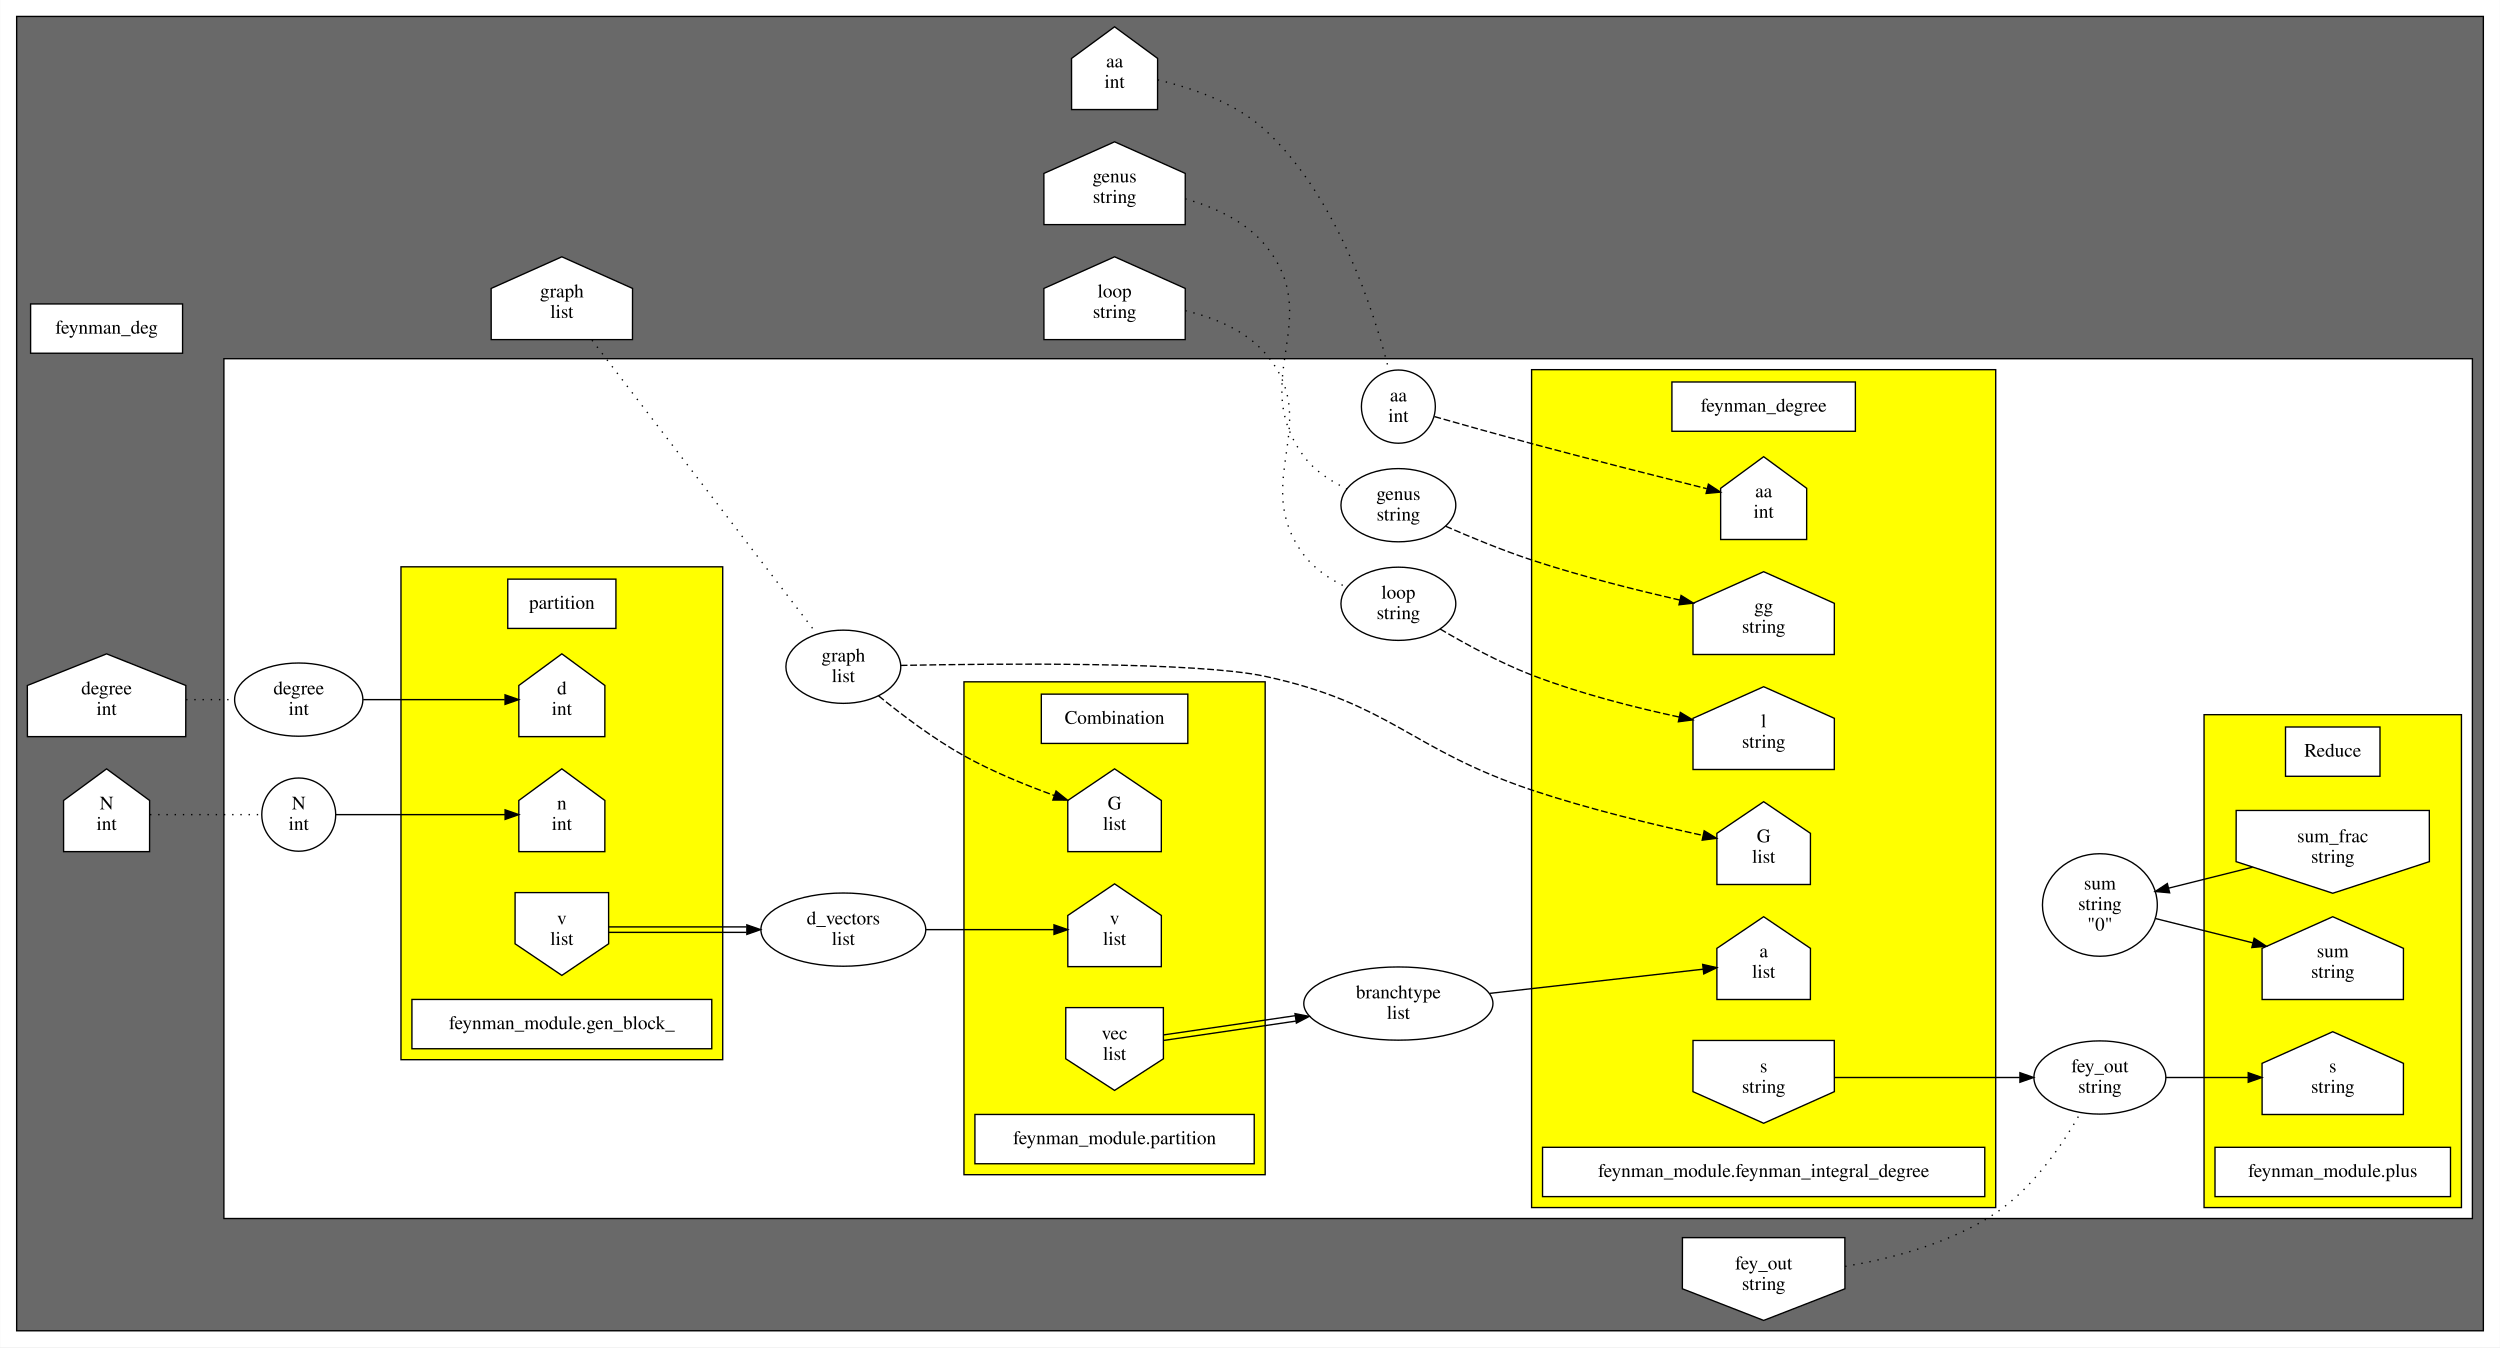
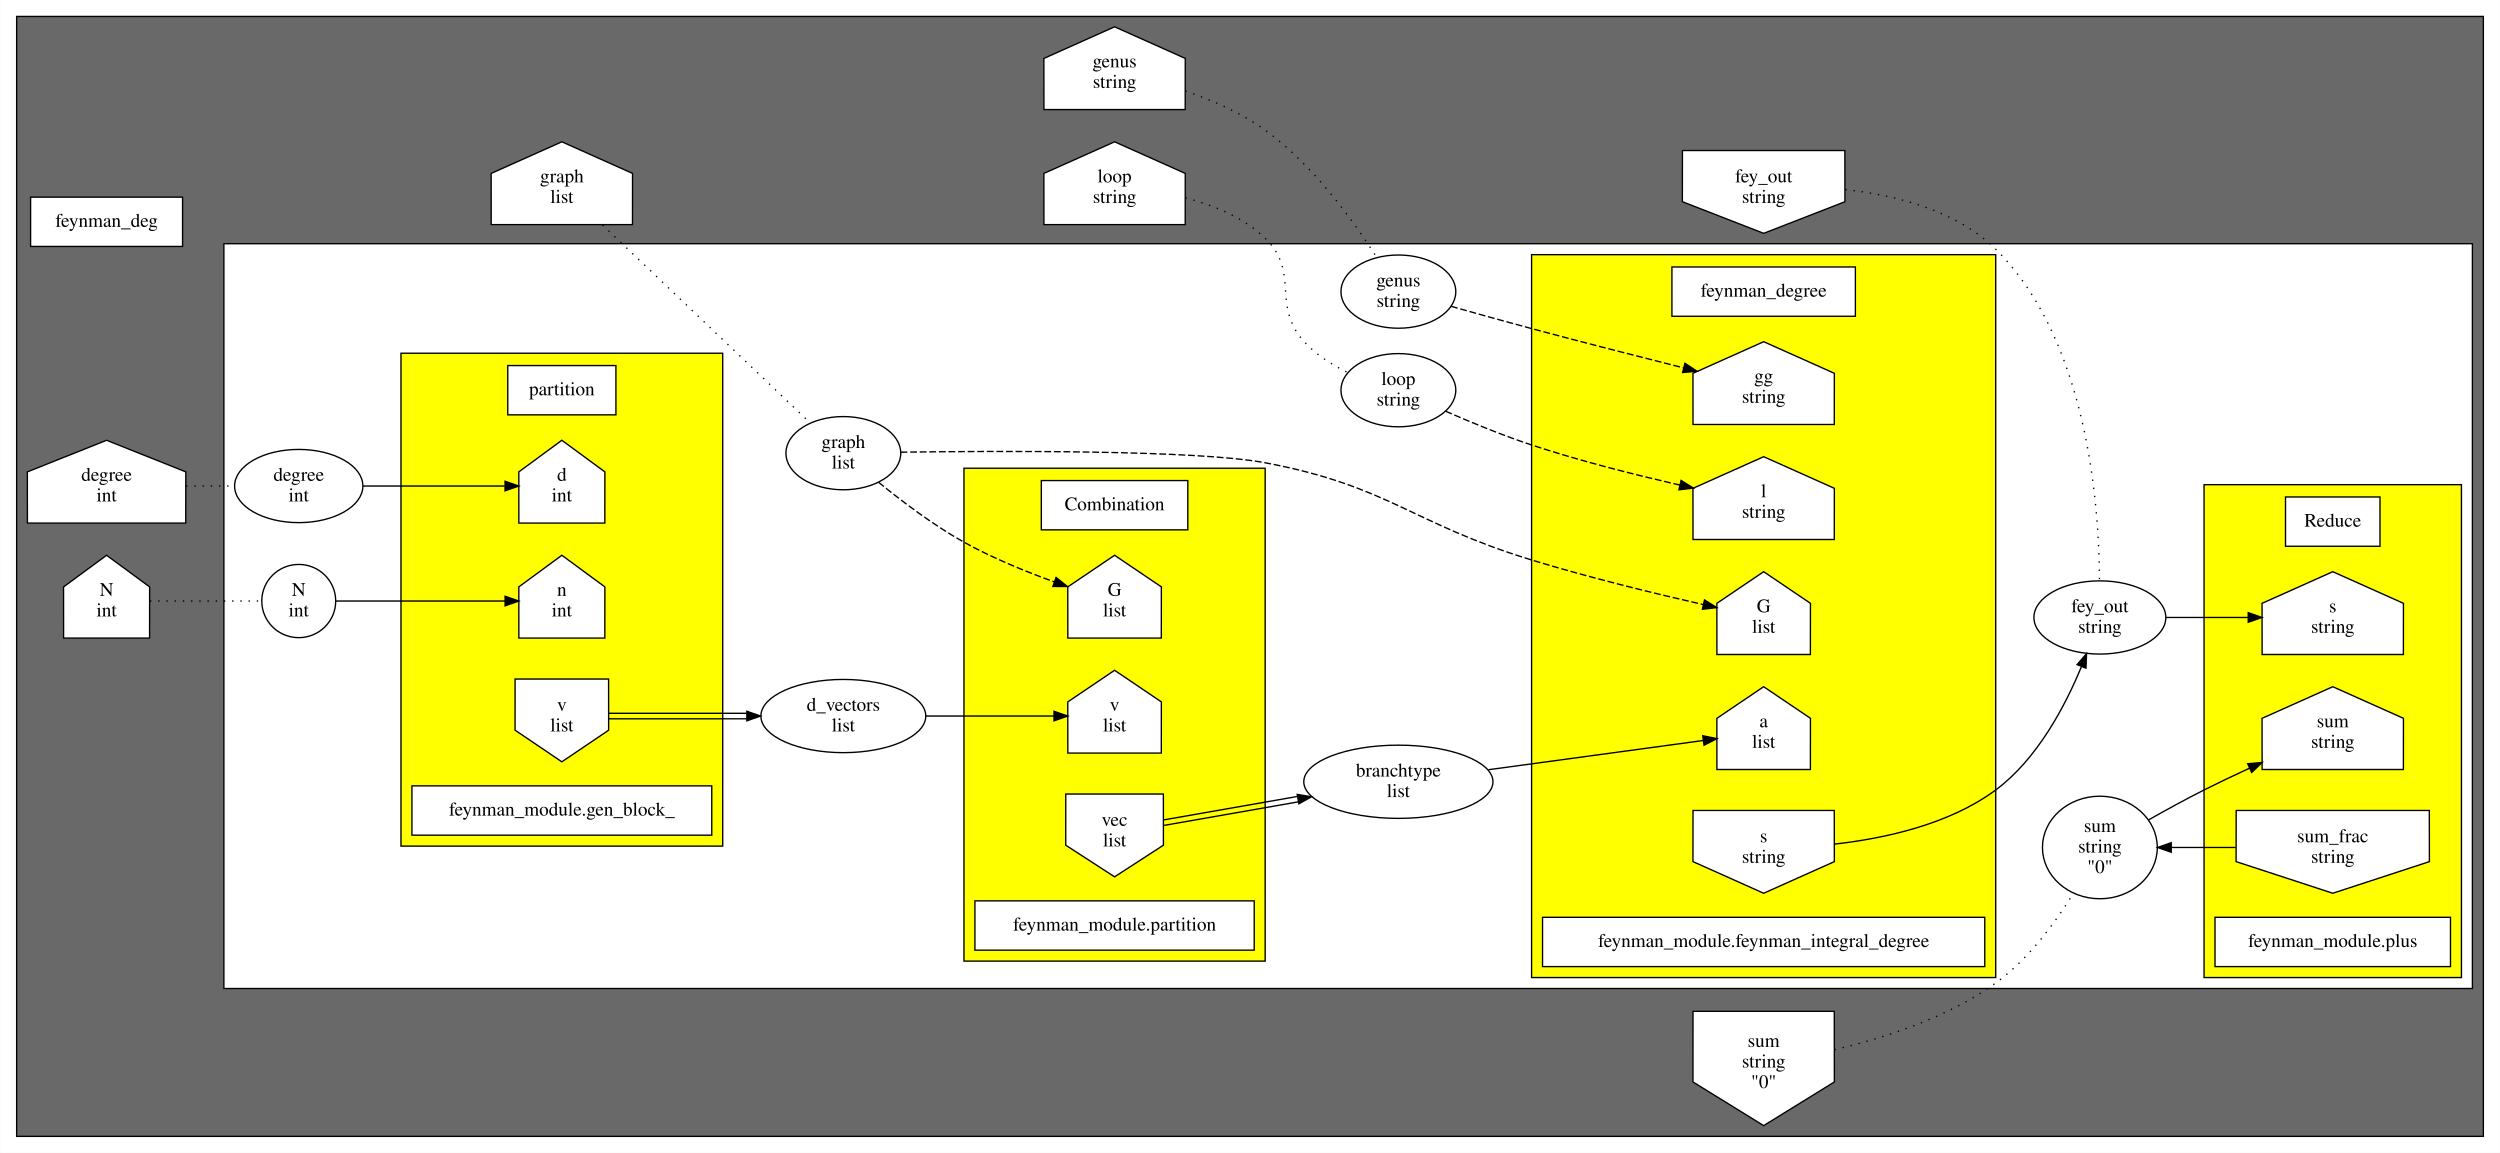
- <svg xmlns="http://www.w3.org/2000/svg" width="1826pt" height="984pt" viewBox="0.00 0.00 1825.68 984.00">
-   <g id="graph0" class="graph" transform="scale(1 1) rotate(0) translate(4 980)">
-     <polygon fill="white" stroke="transparent" points="-4,4 -4,-980 1821.68,-980 1821.68,4 -4,4" />
+ <svg xmlns="http://www.w3.org/2000/svg" width="1826pt" height="842pt" viewBox="0.00 0.00 1825.68 842.00">
+   <g id="graph0" class="graph" transform="scale(1 1) rotate(0) translate(4 838)">
+     <polygon fill="white" stroke="transparent" points="-4,4 -4,-838 1821.68,-838 1821.68,4 -4,4" />
    <g id="clust1" class="cluster">
-       <polygon fill="dimgray" stroke="black" points="8,-8 8,-968 1809.68,-968 1809.68,-8 8,-8" />
+       <polygon fill="dimgray" stroke="black" points="8,-8 8,-826 1809.68,-826 1809.68,-8 8,-8" />
    </g>
    <g id="clust2" class="cluster">
-       <polygon fill="white" stroke="black" points="159.37,-90 159.37,-718 1801.68,-718 1801.68,-90 159.37,-90" />
+       <polygon fill="white" stroke="black" points="159.37,-116 159.37,-660 1801.68,-660 1801.68,-116 159.37,-116" />
    </g>
    <g id="clust3" class="cluster">
-       <polygon fill="yellow" stroke="black" points="1605.68,-98 1605.68,-458 1793.68,-458 1793.68,-98 1605.68,-98" />
+       <polygon fill="yellow" stroke="black" points="1605.68,-124 1605.68,-484 1793.68,-484 1793.68,-124 1605.68,-124" />
    </g>
    <g id="clust4" class="cluster">
-       <polygon fill="yellow" stroke="black" points="1114.51,-98 1114.51,-710 1453.51,-710 1453.51,-98 1114.51,-98" />
+       <polygon fill="yellow" stroke="black" points="1114.51,-124 1114.51,-652 1453.51,-652 1453.51,-124 1114.51,-124" />
    </g>
    <g id="clust5" class="cluster">
-       <polygon fill="yellow" stroke="black" points="699.92,-122 699.92,-482 919.92,-482 919.92,-122 699.92,-122" />
+       <polygon fill="yellow" stroke="black" points="699.92,-136 699.92,-496 919.92,-496 919.92,-136 699.92,-136" />
    </g>
    <g id="clust6" class="cluster">
-       <polygon fill="yellow" stroke="black" points="288.71,-206 288.71,-566 523.71,-566 523.71,-206 288.71,-206" />
+       <polygon fill="yellow" stroke="black" points="288.71,-220 288.71,-580 523.71,-580 523.71,-220 288.71,-220" />
    </g>
    <g id="node1" class="node">
-       <polygon fill="white" stroke="black" points="18.19,-722 18.19,-758 129.19,-758 129.19,-722 18.19,-722" />
-       <text text-anchor="middle" x="73.69" y="-736.3" font-family="Times,serif" font-size="14.00">feynman_deg</text>
+       <polygon fill="white" stroke="black" points="18.19,-658 18.19,-694 129.19,-694 129.19,-658 18.19,-658" />
+       <text text-anchor="middle" x="73.69" y="-672.3" font-family="Times,serif" font-size="14.00">feynman_deg</text>
    </g>
    <g id="node2" class="node">
-       <polygon fill="white" stroke="black" points="131.56,-479.33 73.69,-502.43 15.81,-479.33 15.87,-441.96 131.5,-441.96 131.56,-479.33" />
-       <text text-anchor="middle" x="73.69" y="-472.8" font-family="Times,serif" font-size="14.00">degree</text>
-       <text text-anchor="middle" x="73.69" y="-457.8" font-family="Times,serif" font-size="14.00">int</text>
+       <polygon fill="white" stroke="black" points="131.56,-493.33 73.69,-516.43 15.81,-493.33 15.87,-455.96 131.5,-455.96 131.56,-493.33" />
+       <text text-anchor="middle" x="73.69" y="-486.8" font-family="Times,serif" font-size="14.00">degree</text>
+       <text text-anchor="middle" x="73.69" y="-471.8" font-family="Times,serif" font-size="14.00">int</text>
    </g>
    <g id="node9" class="node">
-       <ellipse fill="white" stroke="black" cx="214.04" cy="-469" rx="46.84" ry="26.74" />
-       <text text-anchor="middle" x="214.04" y="-472.8" font-family="Times,serif" font-size="14.00">degree</text>
-       <text text-anchor="middle" x="214.04" y="-457.8" font-family="Times,serif" font-size="14.00">int</text>
+       <ellipse fill="white" stroke="black" cx="214.04" cy="-483" rx="46.84" ry="26.74" />
+       <text text-anchor="middle" x="214.04" y="-486.8" font-family="Times,serif" font-size="14.00">degree</text>
+       <text text-anchor="middle" x="214.04" y="-471.8" font-family="Times,serif" font-size="14.00">int</text>
+     </g>
+     <g id="edge15" class="edge">
+       <path fill="none" stroke="black" stroke-dasharray="1,5" d="M131.76,-483C143.52,-483 155.76,-483 167.07,-483" />
+     </g>
+     <g id="node3" class="node">
+       <polygon fill="white" stroke="black" points="105.12,-409.33 73.69,-432.43 42.26,-409.33 42.29,-371.96 105.09,-371.96 105.12,-409.33" />
+       <text text-anchor="middle" x="73.69" y="-402.8" font-family="Times,serif" font-size="14.00">N</text>
+       <text text-anchor="middle" x="73.69" y="-387.8" font-family="Times,serif" font-size="14.00">int</text>
+     </g>
+     <g id="node10" class="node">
+       <ellipse fill="white" stroke="black" cx="214.04" cy="-399" rx="27" ry="26.74" />
+       <text text-anchor="middle" x="214.04" y="-402.8" font-family="Times,serif" font-size="14.00">N</text>
+       <text text-anchor="middle" x="214.04" y="-387.8" font-family="Times,serif" font-size="14.00">int</text>
    </g>
    <g id="edge16" class="edge">
-       <path fill="none" stroke="black" stroke-dasharray="1,5" d="M131.76,-469C143.52,-469 155.76,-469 167.07,-469" />
-     </g>
-     <g id="node3" class="node">
-       <polygon fill="white" stroke="black" points="105.12,-395.33 73.69,-418.43 42.26,-395.33 42.29,-357.96 105.09,-357.96 105.12,-395.33" />
-       <text text-anchor="middle" x="73.69" y="-388.8" font-family="Times,serif" font-size="14.00">N</text>
-       <text text-anchor="middle" x="73.69" y="-373.8" font-family="Times,serif" font-size="14.00">int</text>
-     </g>
-     <g id="node10" class="node">
-       <ellipse fill="white" stroke="black" cx="214.04" cy="-385" rx="27" ry="26.74" />
-       <text text-anchor="middle" x="214.04" y="-388.8" font-family="Times,serif" font-size="14.00">N</text>
-       <text text-anchor="middle" x="214.04" y="-373.8" font-family="Times,serif" font-size="14.00">int</text>
+       <path fill="none" stroke="black" stroke-dasharray="1,5" d="M105.39,-399C129.75,-399 163.45,-399 186.62,-399" />
+     </g>
+     <g id="node4" class="node">
+       <polygon fill="white" stroke="black" points="457.85,-711.33 406.21,-734.43 354.57,-711.33 354.62,-673.96 457.8,-673.96 457.85,-711.33" />
+       <text text-anchor="middle" x="406.21" y="-704.8" font-family="Times,serif" font-size="14.00">graph</text>
+       <text text-anchor="middle" x="406.21" y="-689.8" font-family="Times,serif" font-size="14.00">list</text>
+     </g>
+     <g id="node15" class="node">
+       <ellipse fill="white" stroke="black" cx="611.81" cy="-507" rx="41.94" ry="26.74" />
+       <text text-anchor="middle" x="611.81" y="-510.8" font-family="Times,serif" font-size="14.00">graph</text>
+       <text text-anchor="middle" x="611.81" y="-495.8" font-family="Times,serif" font-size="14.00">list</text>
    </g>
    <g id="edge17" class="edge">
-       <path fill="none" stroke="black" stroke-dasharray="1,5" d="M105.39,-385C129.75,-385 163.45,-385 186.62,-385" />
-     </g>
-     <g id="node4" class="node">
-       <polygon fill="white" stroke="black" points="457.85,-769.33 406.21,-792.43 354.57,-769.33 354.62,-731.96 457.8,-731.96 457.85,-769.33" />
-       <text text-anchor="middle" x="406.21" y="-762.8" font-family="Times,serif" font-size="14.00">graph</text>
-       <text text-anchor="middle" x="406.21" y="-747.8" font-family="Times,serif" font-size="14.00">list</text>
+       <path fill="none" stroke="black" stroke-dasharray="1,5" d="M435.95,-673.62C476.62,-634.87 550.16,-564.79 587.59,-529.13" />
+     </g>
+     <g id="node5" class="node">
+       <polygon fill="white" stroke="black" points="861.55,-795.33 809.92,-818.43 758.28,-795.33 758.33,-757.96 861.51,-757.96 861.55,-795.33" />
+       <text text-anchor="middle" x="809.92" y="-788.8" font-family="Times,serif" font-size="14.00">genus</text>
+       <text text-anchor="middle" x="809.92" y="-773.8" font-family="Times,serif" font-size="14.00">string</text>
    </g>
    <g id="node16" class="node">
-       <ellipse fill="white" stroke="black" cx="611.81" cy="-493" rx="41.94" ry="26.74" />
-       <text text-anchor="middle" x="611.81" y="-496.8" font-family="Times,serif" font-size="14.00">graph</text>
-       <text text-anchor="middle" x="611.81" y="-481.8" font-family="Times,serif" font-size="14.00">list</text>
+       <ellipse fill="white" stroke="black" cx="1017.21" cy="-625" rx="41.94" ry="26.74" />
+       <text text-anchor="middle" x="1017.21" y="-628.8" font-family="Times,serif" font-size="14.00">genus</text>
+       <text text-anchor="middle" x="1017.21" y="-613.8" font-family="Times,serif" font-size="14.00">string</text>
    </g>
    <g id="edge18" class="edge">
-       <path fill="none" stroke="black" stroke-dasharray="1,5" d="M428.23,-731.54C468.16,-679.37 554.37,-566.75 592.28,-517.21" />
-     </g>
-     <g id="node5" class="node">
-       <polygon fill="white" stroke="black" points="841.35,-937.33 809.92,-960.43 778.49,-937.33 778.52,-899.96 841.32,-899.96 841.35,-937.33" />
-       <text text-anchor="middle" x="809.92" y="-930.8" font-family="Times,serif" font-size="14.00">aa</text>
-       <text text-anchor="middle" x="809.92" y="-915.8" font-family="Times,serif" font-size="14.00">int</text>
-     </g>
-     <g id="node15" class="node">
-       <ellipse fill="white" stroke="black" cx="1017.21" cy="-683" rx="27" ry="26.74" />
-       <text text-anchor="middle" x="1017.21" y="-686.8" font-family="Times,serif" font-size="14.00">aa</text>
-       <text text-anchor="middle" x="1017.21" y="-671.8" font-family="Times,serif" font-size="14.00">int</text>
+       <path fill="none" stroke="black" stroke-dasharray="1,5" d="M861.68,-771.54C881.04,-764.89 902.59,-755.55 919.92,-743 955.03,-717.55 984.68,-676.28 1001.45,-649.91" />
+     </g>
+     <g id="node6" class="node">
+       <polygon fill="white" stroke="black" points="861.55,-711.33 809.92,-734.43 758.28,-711.33 758.33,-673.96 861.51,-673.96 861.55,-711.33" />
+       <text text-anchor="middle" x="809.92" y="-704.8" font-family="Times,serif" font-size="14.00">loop</text>
+       <text text-anchor="middle" x="809.92" y="-689.8" font-family="Times,serif" font-size="14.00">string</text>
+     </g>
+     <g id="node17" class="node">
+       <ellipse fill="white" stroke="black" cx="1017.21" cy="-553" rx="41.94" ry="26.74" />
+       <text text-anchor="middle" x="1017.21" y="-556.8" font-family="Times,serif" font-size="14.00">loop</text>
+       <text text-anchor="middle" x="1017.21" y="-541.8" font-family="Times,serif" font-size="14.00">string</text>
    </g>
    <g id="edge19" class="edge">
-       <path fill="none" stroke="black" stroke-dasharray="1,5" d="M841.48,-921.66C865.35,-916.09 898.04,-905.25 919.92,-885 972.95,-835.91 999.75,-751.52 1010.45,-709.04" />
-     </g>
-     <g id="node6" class="node">
-       <polygon fill="white" stroke="black" points="861.55,-853.33 809.92,-876.43 758.28,-853.33 758.33,-815.96 861.51,-815.96 861.55,-853.33" />
-       <text text-anchor="middle" x="809.92" y="-846.8" font-family="Times,serif" font-size="14.00">genus</text>
-       <text text-anchor="middle" x="809.92" y="-831.8" font-family="Times,serif" font-size="14.00">string</text>
-     </g>
-     <g id="node17" class="node">
-       <ellipse fill="white" stroke="black" cx="1017.21" cy="-611" rx="41.94" ry="26.74" />
-       <text text-anchor="middle" x="1017.21" y="-614.8" font-family="Times,serif" font-size="14.00">genus</text>
-       <text text-anchor="middle" x="1017.21" y="-599.8" font-family="Times,serif" font-size="14.00">string</text>
+       <path fill="none" stroke="black" stroke-dasharray="1,5" d="M861.72,-693.49C882,-688.21 904.21,-679.24 919.92,-664 945.45,-639.22 924.42,-615.71 947.92,-589 956.59,-579.14 968.64,-571.55 980.2,-565.94" />
+     </g>
+     <g id="node7" class="node">
+       <polygon fill="white" stroke="black" points="1224.64,-690.67 1284.01,-667.57 1343.38,-690.67 1343.32,-728.04 1224.7,-728.04 1224.64,-690.67" />
+       <text text-anchor="middle" x="1284.01" y="-704.8" font-family="Times,serif" font-size="14.00">fey_out</text>
+       <text text-anchor="middle" x="1284.01" y="-689.8" font-family="Times,serif" font-size="14.00">string</text>
+     </g>
+     <g id="node13" class="node">
+       <ellipse fill="white" stroke="black" cx="1529.59" cy="-387" rx="48.17" ry="26.74" />
+       <text text-anchor="middle" x="1529.59" y="-390.8" font-family="Times,serif" font-size="14.00">fey_out</text>
+       <text text-anchor="middle" x="1529.59" y="-375.8" font-family="Times,serif" font-size="14.00">string</text>
    </g>
    <g id="edge20" class="edge">
-       <path fill="none" stroke="black" stroke-dasharray="1,5" d="M861.56,-834.77C882.56,-828.81 905.37,-818.58 919.92,-801 964.28,-747.41 906.78,-703.1 947.92,-647 955.77,-636.3 967.76,-628.49 979.51,-622.94" />
-     </g>
-     <g id="node7" class="node">
-       <polygon fill="white" stroke="black" points="861.55,-769.33 809.92,-792.43 758.28,-769.33 758.33,-731.96 861.51,-731.96 861.55,-769.33" />
-       <text text-anchor="middle" x="809.92" y="-762.8" font-family="Times,serif" font-size="14.00">loop</text>
-       <text text-anchor="middle" x="809.92" y="-747.8" font-family="Times,serif" font-size="14.00">string</text>
+       <path fill="none" stroke="black" stroke-dasharray="1,5" d="M1343.69,-699.52C1379.85,-695.52 1424.66,-684.53 1453.51,-656 1520.74,-589.52 1529.12,-468.24 1529.29,-414.22" />
+     </g>
+     <g id="node8" class="node">
+       <polygon fill="white" stroke="black" points="1232.38,-47.74 1284.01,-15.85 1335.65,-47.74 1335.6,-99.33 1232.42,-99.33 1232.38,-47.74" />
+       <text text-anchor="middle" x="1284.01" y="-73.3" font-family="Times,serif" font-size="14.00">sum</text>
+       <text text-anchor="middle" x="1284.01" y="-58.3" font-family="Times,serif" font-size="14.00">string</text>
+       <text text-anchor="middle" x="1284.01" y="-43.3" font-family="Times,serif" font-size="14.00">"0"</text>
+     </g>
+     <g id="node12" class="node">
+       <ellipse fill="white" stroke="black" cx="1529.59" cy="-219" rx="41.94" ry="37.45" />
+       <text text-anchor="middle" x="1529.59" y="-230.3" font-family="Times,serif" font-size="14.00">sum</text>
+       <text text-anchor="middle" x="1529.59" y="-215.3" font-family="Times,serif" font-size="14.00">string</text>
+       <text text-anchor="middle" x="1529.59" y="-200.3" font-family="Times,serif" font-size="14.00">"0"</text>
+     </g>
+     <g id="edge21" class="edge">
+       <path fill="none" stroke="black" stroke-dasharray="1,5" d="M1335.84,-71.29C1371.32,-79.63 1418.43,-94.6 1453.51,-120 1477.27,-137.21 1496.98,-164.07 1510.23,-185.48" />
+     </g>
+     <g id="node36" class="node">
+       <polygon fill="white" stroke="black" points="437.64,-493.33 406.21,-516.43 374.78,-493.33 374.81,-455.96 437.61,-455.96 437.64,-493.33" />
+       <text text-anchor="middle" x="406.21" y="-486.8" font-family="Times,serif" font-size="14.00">d</text>
+       <text text-anchor="middle" x="406.21" y="-471.8" font-family="Times,serif" font-size="14.00">int</text>
+     </g>
+     <g id="edge13" class="edge">
+       <path fill="none" stroke="black" d="M261.08,-483C292.64,-483 334.13,-483 364.49,-483" />
+       <polygon fill="black" stroke="black" points="364.73,-486.5 374.73,-483 364.73,-479.5 364.73,-486.5" />
+     </g>
+     <g id="node37" class="node">
+       <polygon fill="white" stroke="black" points="437.64,-409.33 406.21,-432.43 374.78,-409.33 374.81,-371.96 437.61,-371.96 437.64,-409.33" />
+       <text text-anchor="middle" x="406.21" y="-402.8" font-family="Times,serif" font-size="14.00">n</text>
+       <text text-anchor="middle" x="406.21" y="-387.8" font-family="Times,serif" font-size="14.00">int</text>
+     </g>
+     <g id="edge14" class="edge">
+       <path fill="none" stroke="black" d="M241.08,-399C272.98,-399 327.35,-399 364.72,-399" />
+       <polygon fill="black" stroke="black" points="364.77,-402.5 374.77,-399 364.77,-395.5 364.77,-402.5" />
+     </g>
+     <g id="node11" class="node">
+       <ellipse fill="white" stroke="black" cx="1017.21" cy="-267" rx="69.09" ry="26.74" />
+       <text text-anchor="middle" x="1017.21" y="-270.8" font-family="Times,serif" font-size="14.00">branchtype</text>
+       <text text-anchor="middle" x="1017.21" y="-255.8" font-family="Times,serif" font-size="14.00">list</text>
+     </g>
+     <g id="node24" class="node">
+       <polygon fill="white" stroke="black" points="1318.19,-313.33 1284.01,-336.43 1249.84,-313.33 1249.87,-275.96 1318.15,-275.96 1318.19,-313.33" />
+       <text text-anchor="middle" x="1284.01" y="-306.8" font-family="Times,serif" font-size="14.00">a</text>
+       <text text-anchor="middle" x="1284.01" y="-291.8" font-family="Times,serif" font-size="14.00">list</text>
+     </g>
+     <g id="edge6" class="edge">
+       <path fill="none" stroke="black" d="M1082.99,-275.81C1131.79,-282.44 1197.34,-291.35 1239.88,-297.14" />
+       <polygon fill="black" stroke="black" points="1239.53,-300.62 1249.91,-298.5 1240.48,-293.68 1239.53,-300.62" />
+     </g>
+     <g id="node20" class="node">
+       <polygon fill="white" stroke="black" points="1751.31,-313.33 1699.68,-336.43 1648.04,-313.33 1648.09,-275.96 1751.27,-275.96 1751.31,-313.33" />
+       <text text-anchor="middle" x="1699.68" y="-306.8" font-family="Times,serif" font-size="14.00">sum</text>
+       <text text-anchor="middle" x="1699.68" y="-291.8" font-family="Times,serif" font-size="14.00">string</text>
+     </g>
+     <g id="edge2" class="edge">
+       <path fill="none" stroke="black" d="M1565.03,-239.08C1577.68,-246.24 1592.21,-254.21 1605.68,-261 1616.31,-266.36 1627.76,-271.8 1638.88,-276.91" />
+       <polygon fill="black" stroke="black" points="1637.56,-280.15 1648.11,-281.11 1640.46,-273.78 1637.56,-280.15" />
+     </g>
+     <g id="node19" class="node">
+       <polygon fill="white" stroke="black" points="1751.31,-397.33 1699.68,-420.43 1648.04,-397.33 1648.09,-359.96 1751.27,-359.96 1751.31,-397.33" />
+       <text text-anchor="middle" x="1699.68" y="-390.8" font-family="Times,serif" font-size="14.00">s</text>
+       <text text-anchor="middle" x="1699.68" y="-375.8" font-family="Times,serif" font-size="14.00">string</text>
+     </g>
+     <g id="edge3" class="edge">
+       <path fill="none" stroke="black" d="M1577.86,-387C1596.47,-387 1618.07,-387 1637.81,-387" />
+       <polygon fill="black" stroke="black" points="1637.95,-390.5 1647.95,-387 1637.95,-383.5 1637.95,-390.5" />
+     </g>
+     <g id="node14" class="node">
+       <ellipse fill="white" stroke="black" cx="611.81" cy="-315" rx="60.21" ry="26.74" />
+       <text text-anchor="middle" x="611.81" y="-318.8" font-family="Times,serif" font-size="14.00">d_vectors</text>
+       <text text-anchor="middle" x="611.81" y="-303.8" font-family="Times,serif" font-size="14.00">list</text>
+     </g>
+     <g id="node31" class="node">
+       <polygon fill="white" stroke="black" points="844.09,-325.33 809.92,-348.43 775.74,-325.33 775.78,-287.96 844.06,-287.96 844.09,-325.33" />
+       <text text-anchor="middle" x="809.92" y="-318.8" font-family="Times,serif" font-size="14.00">v</text>
+       <text text-anchor="middle" x="809.92" y="-303.8" font-family="Times,serif" font-size="14.00">list</text>
+     </g>
+     <g id="edge11" class="edge">
+       <path fill="none" stroke="black" d="M672.18,-315C702.27,-315 738.15,-315 765.6,-315" />
+       <polygon fill="black" stroke="black" points="765.68,-318.5 775.68,-315 765.68,-311.5 765.68,-318.5" />
+     </g>
+     <g id="node26" class="node">
+       <polygon fill="white" stroke="black" points="1318.19,-397.33 1284.01,-420.43 1249.84,-397.33 1249.87,-359.96 1318.15,-359.96 1318.19,-397.33" />
+       <text text-anchor="middle" x="1284.01" y="-390.8" font-family="Times,serif" font-size="14.00">G</text>
+       <text text-anchor="middle" x="1284.01" y="-375.8" font-family="Times,serif" font-size="14.00">list</text>
+     </g>
+     <g id="edge8" class="edge">
+       <path fill="none" stroke="black" stroke-dasharray="5,2" d="M653.6,-507.72C725.08,-508.7 870.13,-509.39 919.92,-500 1010.39,-482.95 1026.48,-455.95 1114.51,-429 1156.57,-416.12 1205.42,-404.28 1239.66,-396.48" />
+       <polygon fill="black" stroke="black" points="1240.81,-399.81 1249.8,-394.19 1239.27,-392.98 1240.81,-399.81" />
+     </g>
+     <g id="node32" class="node">
+       <polygon fill="white" stroke="black" points="844.09,-409.33 809.92,-432.43 775.74,-409.33 775.78,-371.96 844.06,-371.96 844.09,-409.33" />
+       <text text-anchor="middle" x="809.92" y="-402.8" font-family="Times,serif" font-size="14.00">G</text>
+       <text text-anchor="middle" x="809.92" y="-387.8" font-family="Times,serif" font-size="14.00">list</text>
+     </g>
+     <g id="edge10" class="edge">
+       <path fill="none" stroke="black" stroke-dasharray="5,2" d="M637.51,-485.78C654.32,-472.06 677.5,-454.49 699.92,-442 720.78,-430.37 745.43,-420.37 766.01,-412.94" />
+       <polygon fill="black" stroke="black" points="767.19,-416.24 775.45,-409.61 764.86,-409.64 767.19,-416.24" />
+     </g>
+     <g id="node27" class="node">
+       <polygon fill="white" stroke="black" points="1335.65,-565.33 1284.01,-588.43 1232.38,-565.33 1232.42,-527.96 1335.6,-527.96 1335.65,-565.33" />
+       <text text-anchor="middle" x="1284.01" y="-558.8" font-family="Times,serif" font-size="14.00">gg</text>
+       <text text-anchor="middle" x="1284.01" y="-543.8" font-family="Times,serif" font-size="14.00">string</text>
+     </g>
+     <g id="edge7" class="edge">
+       <path fill="none" stroke="black" stroke-dasharray="5,2" d="M1055.66,-614.28C1073.46,-609.24 1095.06,-603.21 1114.51,-598 1151.38,-588.13 1192.93,-577.52 1225.54,-569.31" />
+       <polygon fill="black" stroke="black" points="1226.52,-572.67 1235.36,-566.84 1224.81,-565.89 1226.52,-572.67" />
+     </g>
+     <g id="node25" class="node">
+       <polygon fill="white" stroke="black" points="1335.65,-481.33 1284.01,-504.43 1232.38,-481.33 1232.42,-443.96 1335.6,-443.96 1335.65,-481.33" />
+       <text text-anchor="middle" x="1284.01" y="-474.8" font-family="Times,serif" font-size="14.00">l</text>
+       <text text-anchor="middle" x="1284.01" y="-459.8" font-family="Times,serif" font-size="14.00">string</text>
+     </g>
+     <g id="edge5" class="edge">
+       <path fill="none" stroke="black" stroke-dasharray="5,2" d="M1051.62,-537.68C1069.94,-529.64 1093.2,-520.04 1114.51,-513 1149.92,-501.3 1190.46,-491.1 1222.89,-483.69" />
+       <polygon fill="black" stroke="black" points="1223.7,-487.09 1232.69,-481.47 1222.16,-480.26 1223.7,-487.09" />
    </g>
    <g id="node18" class="node">
-       <ellipse fill="white" stroke="black" cx="1017.21" cy="-539" rx="41.94" ry="26.74" />
-       <text text-anchor="middle" x="1017.21" y="-542.8" font-family="Times,serif" font-size="14.00">loop</text>
-       <text text-anchor="middle" x="1017.21" y="-527.8" font-family="Times,serif" font-size="14.00">string</text>
-     </g>
-     <g id="edge21" class="edge">
-       <path fill="none" stroke="black" stroke-dasharray="1,5" d="M861.64,-753.08C882.53,-748.08 905.23,-738.89 919.92,-722 963.57,-671.82 908.36,-628.47 947.92,-575 955.81,-564.33 967.81,-556.53 979.57,-550.98" />
-     </g>
-     <g id="node8" class="node">
-       <polygon fill="white" stroke="black" points="1224.64,-38.67 1284.01,-15.57 1343.38,-38.67 1343.32,-76.04 1224.7,-76.04 1224.64,-38.67" />
-       <text text-anchor="middle" x="1284.01" y="-52.8" font-family="Times,serif" font-size="14.00">fey_out</text>
-       <text text-anchor="middle" x="1284.01" y="-37.8" font-family="Times,serif" font-size="14.00">string</text>
-     </g>
-     <g id="node13" class="node">
-       <ellipse fill="white" stroke="black" cx="1529.59" cy="-193" rx="48.17" ry="26.74" />
-       <text text-anchor="middle" x="1529.59" y="-196.8" font-family="Times,serif" font-size="14.00">fey_out</text>
-       <text text-anchor="middle" x="1529.59" y="-181.8" font-family="Times,serif" font-size="14.00">string</text>
-     </g>
-     <g id="edge22" class="edge">
-       <path fill="none" stroke="black" stroke-dasharray="1,5" d="M1343.54,-55.02C1377.89,-60.79 1420.84,-72.05 1453.51,-94 1481.09,-112.52 1502.66,-144.59 1515.47,-167.2" />
+       <polygon fill="white" stroke="black" points="1665.18,-439 1665.18,-475 1734.18,-475 1734.18,-439 1665.18,-439" />
+       <text text-anchor="middle" x="1699.68" y="-453.3" font-family="Times,serif" font-size="14.00">Reduce</text>
+     </g>
+     <g id="node21" class="node">
+       <polygon fill="white" stroke="black" points="1629.08,-208.67 1699.68,-185.57 1770.27,-208.67 1770.21,-246.04 1629.15,-246.04 1629.08,-208.67" />
+       <text text-anchor="middle" x="1699.68" y="-222.8" font-family="Times,serif" font-size="14.00">sum_frac</text>
+       <text text-anchor="middle" x="1699.68" y="-207.8" font-family="Times,serif" font-size="14.00">string</text>
+     </g>
+     <g id="edge1" class="edge">
+       <path fill="none" stroke="black" d="M1628.84,-219C1613.19,-219 1596.88,-219 1582.14,-219" />
+       <polygon fill="black" stroke="black" points="1581.71,-215.5 1571.71,-219 1581.71,-222.5 1581.71,-215.5" />
+     </g>
+     <g id="node22" class="node">
+       <polygon fill="white" stroke="black" points="1785.68,-168 1613.68,-168 1613.68,-132 1785.68,-132 1785.68,-168" />
+       <text text-anchor="middle" x="1699.68" y="-146.3" font-family="Times,serif" font-size="14.00">feynman_module.plus</text>
+     </g>
+     <g id="node23" class="node">
+       <polygon fill="white" stroke="black" points="1217.01,-607 1217.01,-643 1351.01,-643 1351.01,-607 1217.01,-607" />
+       <text text-anchor="middle" x="1284.01" y="-621.3" font-family="Times,serif" font-size="14.00">feynman_degree</text>
+     </g>
+     <g id="node28" class="node">
+       <polygon fill="white" stroke="black" points="1232.38,-208.67 1284.01,-185.57 1335.65,-208.67 1335.6,-246.04 1232.42,-246.04 1232.38,-208.67" />
+       <text text-anchor="middle" x="1284.01" y="-222.8" font-family="Times,serif" font-size="14.00">s</text>
+       <text text-anchor="middle" x="1284.01" y="-207.8" font-family="Times,serif" font-size="14.00">string</text>
+     </g>
+     <g id="edge4" class="edge">
+       <path fill="none" stroke="black" d="M1335.81,-221.47C1371.74,-225.49 1419.39,-235.65 1453.51,-261 1483.87,-283.55 1504.27,-322.33 1516.05,-350.93" />
+       <polygon fill="black" stroke="black" points="1512.93,-352.56 1519.86,-360.58 1519.44,-349.99 1512.93,-352.56" />
+     </g>
+     <g id="node29" class="node">
+       <polygon fill="white" stroke="black" points="1445.51,-168 1122.51,-168 1122.51,-132 1445.51,-132 1445.51,-168" />
+       <text text-anchor="middle" x="1284.01" y="-146.3" font-family="Times,serif" font-size="14.00">feynman_module.feynman_integral_degree</text>
+     </g>
+     <g id="node30" class="node">
+       <polygon fill="white" stroke="black" points="756.42,-451 756.42,-487 863.42,-487 863.42,-451 756.42,-451" />
+       <text text-anchor="middle" x="809.92" y="-465.3" font-family="Times,serif" font-size="14.00">Combination</text>
+     </g>
+     <g id="node33" class="node">
+       <polygon fill="white" stroke="black" points="774.25,-220.67 809.92,-197.57 845.59,-220.67 845.56,-258.04 774.28,-258.04 774.25,-220.67" />
+       <text text-anchor="middle" x="809.92" y="-234.8" font-family="Times,serif" font-size="14.00">vec</text>
+       <text text-anchor="middle" x="809.92" y="-219.8" font-family="Times,serif" font-size="14.00">list</text>
+     </g>
+     <g id="edge9" class="edge">
+       <path fill="none" stroke="black" d="M846.09,-235.14C872.84,-239.83 910.71,-246.47 943.96,-252.3" />
+       <path fill="none" stroke="transparent" d="M845.74,-237.11C872.49,-241.8 910.36,-248.44 943.62,-254.27" />
+       <path fill="none" stroke="black" d="M845.4,-239.08C872.15,-243.77 910.02,-250.41 943.27,-256.24" />
+       <polygon fill="black" stroke="black" points="943.32,-257.77 953.77,-256.05 944.52,-250.88 943.32,-257.77" />
+     </g>
+     <g id="node34" class="node">
+       <polygon fill="white" stroke="black" points="911.92,-180 707.92,-180 707.92,-144 911.92,-144 911.92,-180" />
+       <text text-anchor="middle" x="809.92" y="-158.3" font-family="Times,serif" font-size="14.00">feynman_module.partition</text>
+     </g>
+     <g id="node35" class="node">
+       <polygon fill="white" stroke="black" points="366.71,-535 366.71,-571 445.71,-571 445.71,-535 366.71,-535" />
+       <text text-anchor="middle" x="406.21" y="-549.3" font-family="Times,serif" font-size="14.00">partition</text>
    </g>
    <g id="node38" class="node">
-       <polygon fill="white" stroke="black" points="437.64,-479.33 406.21,-502.43 374.78,-479.33 374.81,-441.96 437.61,-441.96 437.64,-479.33" />
-       <text text-anchor="middle" x="406.21" y="-472.8" font-family="Times,serif" font-size="14.00">d</text>
-       <text text-anchor="middle" x="406.21" y="-457.8" font-family="Times,serif" font-size="14.00">int</text>
-     </g>
-     <g id="edge14" class="edge">
-       <path fill="none" stroke="black" d="M261.08,-469C292.64,-469 334.13,-469 364.49,-469" />
-       <polygon fill="black" stroke="black" points="364.73,-472.5 374.73,-469 364.73,-465.5 364.73,-472.5" />
+       <polygon fill="white" stroke="black" points="372.04,-304.67 406.21,-281.57 440.39,-304.67 440.35,-342.04 372.07,-342.04 372.04,-304.67" />
+       <text text-anchor="middle" x="406.21" y="-318.8" font-family="Times,serif" font-size="14.00">v</text>
+       <text text-anchor="middle" x="406.21" y="-303.8" font-family="Times,serif" font-size="14.00">list</text>
+     </g>
+     <g id="edge12" class="edge">
+       <path fill="none" stroke="black" d="M440.38,-313C467.54,-313 506.91,-313 540.96,-313" />
+       <path fill="none" stroke="transparent" d="M440.38,-315C467.54,-315 506.91,-315 540.96,-315" />
+       <path fill="none" stroke="black" d="M440.38,-317C467.54,-317 506.91,-317 540.96,-317" />
+       <polygon fill="black" stroke="black" points="541.34,-318.5 551.34,-315 541.34,-311.5 541.34,-318.5" />
    </g>
    <g id="node39" class="node">
-       <polygon fill="white" stroke="black" points="437.64,-395.33 406.21,-418.43 374.78,-395.33 374.81,-357.96 437.61,-357.96 437.64,-395.33" />
-       <text text-anchor="middle" x="406.21" y="-388.8" font-family="Times,serif" font-size="14.00">n</text>
-       <text text-anchor="middle" x="406.21" y="-373.8" font-family="Times,serif" font-size="14.00">int</text>
-     </g>
-     <g id="edge15" class="edge">
-       <path fill="none" stroke="black" d="M241.08,-385C272.98,-385 327.35,-385 364.72,-385" />
-       <polygon fill="black" stroke="black" points="364.77,-388.5 374.77,-385 364.77,-381.5 364.77,-388.5" />
-     </g>
-     <g id="node11" class="node">
-       <ellipse fill="white" stroke="black" cx="1017.21" cy="-247" rx="69.09" ry="26.74" />
-       <text text-anchor="middle" x="1017.21" y="-250.8" font-family="Times,serif" font-size="14.00">branchtype</text>
-       <text text-anchor="middle" x="1017.21" y="-235.8" font-family="Times,serif" font-size="14.00">list</text>
-     </g>
-     <g id="node25" class="node">
-       <polygon fill="white" stroke="black" points="1318.19,-287.33 1284.01,-310.43 1249.84,-287.33 1249.87,-249.96 1318.15,-249.96 1318.19,-287.33" />
-       <text text-anchor="middle" x="1284.01" y="-280.8" font-family="Times,serif" font-size="14.00">a</text>
-       <text text-anchor="middle" x="1284.01" y="-265.8" font-family="Times,serif" font-size="14.00">list</text>
-     </g>
-     <g id="edge7" class="edge">
-       <path fill="none" stroke="black" d="M1084.01,-254.45C1132.69,-259.97 1197.61,-267.32 1239.85,-272.11" />
-       <polygon fill="black" stroke="black" points="1239.48,-275.59 1249.81,-273.24 1240.27,-268.64 1239.48,-275.59" />
-     </g>
-     <g id="node12" class="node">
-       <ellipse fill="white" stroke="black" cx="1529.59" cy="-319" rx="41.94" ry="37.45" />
-       <text text-anchor="middle" x="1529.59" y="-330.3" font-family="Times,serif" font-size="14.00">sum</text>
-       <text text-anchor="middle" x="1529.59" y="-315.3" font-family="Times,serif" font-size="14.00">string</text>
-       <text text-anchor="middle" x="1529.59" y="-300.3" font-family="Times,serif" font-size="14.00">"0"</text>
-     </g>
-     <g id="node21" class="node">
-       <polygon fill="white" stroke="black" points="1751.31,-287.33 1699.68,-310.43 1648.04,-287.33 1648.09,-249.96 1751.27,-249.96 1751.31,-287.33" />
-       <text text-anchor="middle" x="1699.68" y="-280.8" font-family="Times,serif" font-size="14.00">sum</text>
-       <text text-anchor="middle" x="1699.68" y="-265.8" font-family="Times,serif" font-size="14.00">string</text>
-     </g>
-     <g id="edge2" class="edge">
-       <path fill="none" stroke="black" d="M1570,-309.15C1591.23,-303.85 1617.81,-297.21 1641.29,-291.34" />
-       <polygon fill="black" stroke="black" points="1642.28,-294.7 1651.14,-288.88 1640.58,-287.91 1642.28,-294.7" />
-     </g>
-     <g id="node20" class="node">
-       <polygon fill="white" stroke="black" points="1751.31,-203.33 1699.68,-226.43 1648.04,-203.33 1648.09,-165.96 1751.27,-165.96 1751.31,-203.33" />
-       <text text-anchor="middle" x="1699.68" y="-196.8" font-family="Times,serif" font-size="14.00">s</text>
-       <text text-anchor="middle" x="1699.68" y="-181.8" font-family="Times,serif" font-size="14.00">string</text>
-     </g>
-     <g id="edge3" class="edge">
-       <path fill="none" stroke="black" d="M1577.86,-193C1596.47,-193 1618.07,-193 1637.81,-193" />
-       <polygon fill="black" stroke="black" points="1637.95,-196.5 1647.95,-193 1637.95,-189.5 1637.95,-196.5" />
-     </g>
-     <g id="node14" class="node">
-       <ellipse fill="white" stroke="black" cx="611.81" cy="-301" rx="60.21" ry="26.74" />
-       <text text-anchor="middle" x="611.81" y="-304.8" font-family="Times,serif" font-size="14.00">d_vectors</text>
-       <text text-anchor="middle" x="611.81" y="-289.8" font-family="Times,serif" font-size="14.00">list</text>
-     </g>
-     <g id="node33" class="node">
-       <polygon fill="white" stroke="black" points="844.09,-311.33 809.92,-334.43 775.74,-311.33 775.78,-273.96 844.06,-273.96 844.09,-311.33" />
-       <text text-anchor="middle" x="809.92" y="-304.8" font-family="Times,serif" font-size="14.00">v</text>
-       <text text-anchor="middle" x="809.92" y="-289.8" font-family="Times,serif" font-size="14.00">list</text>
-     </g>
-     <g id="edge12" class="edge">
-       <path fill="none" stroke="black" d="M672.18,-301C702.27,-301 738.15,-301 765.6,-301" />
-       <polygon fill="black" stroke="black" points="765.68,-304.5 775.68,-301 765.68,-297.5 765.68,-304.5" />
-     </g>
-     <g id="node29" class="node">
-       <polygon fill="white" stroke="black" points="1315.44,-623.33 1284.01,-646.43 1252.58,-623.33 1252.61,-585.96 1315.41,-585.96 1315.44,-623.33" />
-       <text text-anchor="middle" x="1284.01" y="-616.8" font-family="Times,serif" font-size="14.00">aa</text>
-       <text text-anchor="middle" x="1284.01" y="-601.8" font-family="Times,serif" font-size="14.00">int</text>
-     </g>
-     <g id="edge5" class="edge">
-       <path fill="none" stroke="black" stroke-dasharray="5,2" d="M1043.51,-675.73C1062.91,-670.2 1090.36,-662.47 1114.51,-656 1158.12,-644.32 1208.27,-631.62 1242.45,-623.07" />
-       <polygon fill="black" stroke="black" points="1243.66,-626.37 1252.52,-620.55 1241.97,-619.58 1243.66,-626.37" />
-     </g>
-     <g id="node27" class="node">
-       <polygon fill="white" stroke="black" points="1318.19,-371.33 1284.01,-394.43 1249.84,-371.33 1249.87,-333.96 1318.15,-333.96 1318.19,-371.33" />
-       <text text-anchor="middle" x="1284.01" y="-364.8" font-family="Times,serif" font-size="14.00">G</text>
-       <text text-anchor="middle" x="1284.01" y="-349.8" font-family="Times,serif" font-size="14.00">list</text>
-     </g>
-     <g id="edge9" class="edge">
-       <path fill="none" stroke="black" stroke-dasharray="5,2" d="M653.65,-493.98C725.22,-495.38 870.4,-496.71 919.92,-486 1011.82,-466.13 1025.37,-432.91 1114.51,-403 1156.22,-389.01 1205.12,-377.32 1239.46,-369.86" />
-       <polygon fill="black" stroke="black" points="1240.59,-373.2 1249.63,-367.68 1239.12,-366.35 1240.59,-373.2" />
-     </g>
-     <g id="node34" class="node">
-       <polygon fill="white" stroke="black" points="844.09,-395.33 809.92,-418.43 775.74,-395.33 775.78,-357.96 844.06,-357.96 844.09,-395.33" />
-       <text text-anchor="middle" x="809.92" y="-388.8" font-family="Times,serif" font-size="14.00">G</text>
-       <text text-anchor="middle" x="809.92" y="-373.8" font-family="Times,serif" font-size="14.00">list</text>
-     </g>
-     <g id="edge11" class="edge">
-       <path fill="none" stroke="black" stroke-dasharray="5,2" d="M637.51,-471.78C654.32,-458.06 677.5,-440.49 699.92,-428 720.78,-416.37 745.43,-406.37 766.01,-398.94" />
-       <polygon fill="black" stroke="black" points="767.19,-402.24 775.45,-395.61 764.86,-395.64 767.19,-402.24" />
-     </g>
-     <g id="node28" class="node">
-       <polygon fill="white" stroke="black" points="1335.65,-539.33 1284.01,-562.43 1232.38,-539.33 1232.42,-501.96 1335.6,-501.96 1335.65,-539.33" />
-       <text text-anchor="middle" x="1284.01" y="-532.8" font-family="Times,serif" font-size="14.00">gg</text>
-       <text text-anchor="middle" x="1284.01" y="-517.8" font-family="Times,serif" font-size="14.00">string</text>
-     </g>
-     <g id="edge8" class="edge">
-       <path fill="none" stroke="black" stroke-dasharray="5,2" d="M1051.62,-595.68C1069.94,-587.64 1093.2,-578.04 1114.51,-571 1149.92,-559.3 1190.46,-549.1 1222.89,-541.69" />
-       <polygon fill="black" stroke="black" points="1223.7,-545.09 1232.69,-539.47 1222.16,-538.26 1223.7,-545.09" />
-     </g>
-     <g id="node26" class="node">
-       <polygon fill="white" stroke="black" points="1335.65,-455.33 1284.01,-478.43 1232.38,-455.33 1232.42,-417.96 1335.6,-417.96 1335.65,-455.33" />
-       <text text-anchor="middle" x="1284.01" y="-448.8" font-family="Times,serif" font-size="14.00">l</text>
-       <text text-anchor="middle" x="1284.01" y="-433.8" font-family="Times,serif" font-size="14.00">string</text>
-     </g>
-     <g id="edge6" class="edge">
-       <path fill="none" stroke="black" stroke-dasharray="5,2" d="M1047.65,-520.6C1066.25,-509.6 1091.13,-496.06 1114.51,-487 1149.29,-473.52 1189.8,-463.26 1222.38,-456.26" />
-       <polygon fill="black" stroke="black" points="1223.16,-459.67 1232.22,-454.19 1221.72,-452.82 1223.16,-459.67" />
-     </g>
-     <g id="node19" class="node">
-       <polygon fill="white" stroke="black" points="1665.18,-413 1665.18,-449 1734.18,-449 1734.18,-413 1665.18,-413" />
-       <text text-anchor="middle" x="1699.68" y="-427.3" font-family="Times,serif" font-size="14.00">Reduce</text>
-     </g>
-     <g id="node22" class="node">
-       <polygon fill="white" stroke="black" points="1629.08,-350.67 1699.68,-327.57 1770.27,-350.67 1770.21,-388.04 1629.15,-388.04 1629.08,-350.67" />
-       <text text-anchor="middle" x="1699.68" y="-364.8" font-family="Times,serif" font-size="14.00">sum_frac</text>
-       <text text-anchor="middle" x="1699.68" y="-349.8" font-family="Times,serif" font-size="14.00">string</text>
-     </g>
-     <g id="edge1" class="edge">
-       <path fill="none" stroke="black" d="M1641.04,-346.6C1621.1,-341.62 1598.95,-336.08 1579.75,-331.28" />
-       <polygon fill="black" stroke="black" points="1580.55,-327.88 1570,-328.85 1578.86,-334.67 1580.55,-327.88" />
-     </g>
-     <g id="node23" class="node">
-       <polygon fill="white" stroke="black" points="1785.68,-142 1613.68,-142 1613.68,-106 1785.68,-106 1785.68,-142" />
-       <text text-anchor="middle" x="1699.68" y="-120.3" font-family="Times,serif" font-size="14.00">feynman_module.plus</text>
-     </g>
-     <g id="node24" class="node">
-       <polygon fill="white" stroke="black" points="1217.01,-665 1217.01,-701 1351.01,-701 1351.01,-665 1217.01,-665" />
-       <text text-anchor="middle" x="1284.01" y="-679.3" font-family="Times,serif" font-size="14.00">feynman_degree</text>
-     </g>
-     <g id="node30" class="node">
-       <polygon fill="white" stroke="black" points="1232.38,-182.67 1284.01,-159.57 1335.65,-182.67 1335.6,-220.04 1232.42,-220.04 1232.38,-182.67" />
-       <text text-anchor="middle" x="1284.01" y="-196.8" font-family="Times,serif" font-size="14.00">s</text>
-       <text text-anchor="middle" x="1284.01" y="-181.8" font-family="Times,serif" font-size="14.00">string</text>
-     </g>
-     <g id="edge4" class="edge">
-       <path fill="none" stroke="black" d="M1335.78,-193C1375.24,-193 1429.99,-193 1471.07,-193" />
-       <polygon fill="black" stroke="black" points="1471.2,-196.5 1481.2,-193 1471.2,-189.5 1471.2,-196.5" />
-     </g>
-     <g id="node31" class="node">
-       <polygon fill="white" stroke="black" points="1445.51,-142 1122.51,-142 1122.51,-106 1445.51,-106 1445.51,-142" />
-       <text text-anchor="middle" x="1284.01" y="-120.3" font-family="Times,serif" font-size="14.00">feynman_module.feynman_integral_degree</text>
-     </g>
-     <g id="node32" class="node">
-       <polygon fill="white" stroke="black" points="756.42,-437 756.42,-473 863.42,-473 863.42,-437 756.42,-437" />
-       <text text-anchor="middle" x="809.92" y="-451.3" font-family="Times,serif" font-size="14.00">Combination</text>
-     </g>
-     <g id="node35" class="node">
-       <polygon fill="white" stroke="black" points="774.25,-206.67 809.92,-183.57 845.59,-206.67 845.56,-244.04 774.28,-244.04 774.25,-206.67" />
-       <text text-anchor="middle" x="809.92" y="-220.8" font-family="Times,serif" font-size="14.00">vec</text>
-       <text text-anchor="middle" x="809.92" y="-205.8" font-family="Times,serif" font-size="14.00">list</text>
-     </g>
-     <g id="edge10" class="edge">
-       <path fill="none" stroke="black" d="M846.03,-220.11C872.37,-223.96 909.48,-229.38 942.35,-234.19" />
-       <path fill="none" stroke="transparent" d="M845.74,-222.09C872.08,-225.94 909.19,-231.36 942.07,-236.16" />
-       <path fill="none" stroke="black" d="M845.46,-224.07C871.79,-227.92 908.9,-233.34 941.78,-238.14" />
-       <polygon fill="black" stroke="black" points="941.71,-239.65 952.12,-237.63 942.73,-232.72 941.71,-239.65" />
-     </g>
-     <g id="node36" class="node">
-       <polygon fill="white" stroke="black" points="911.92,-166 707.92,-166 707.92,-130 911.92,-130 911.92,-166" />
-       <text text-anchor="middle" x="809.92" y="-144.3" font-family="Times,serif" font-size="14.00">feynman_module.partition</text>
-     </g>
-     <g id="node37" class="node">
-       <polygon fill="white" stroke="black" points="366.71,-521 366.71,-557 445.71,-557 445.71,-521 366.71,-521" />
-       <text text-anchor="middle" x="406.21" y="-535.3" font-family="Times,serif" font-size="14.00">partition</text>
-     </g>
-     <g id="node40" class="node">
-       <polygon fill="white" stroke="black" points="372.04,-290.67 406.21,-267.57 440.39,-290.67 440.35,-328.04 372.07,-328.04 372.04,-290.67" />
-       <text text-anchor="middle" x="406.21" y="-304.8" font-family="Times,serif" font-size="14.00">v</text>
-       <text text-anchor="middle" x="406.21" y="-289.8" font-family="Times,serif" font-size="14.00">list</text>
-     </g>
-     <g id="edge13" class="edge">
-       <path fill="none" stroke="black" d="M440.38,-299C467.54,-299 506.91,-299 540.96,-299" />
-       <path fill="none" stroke="transparent" d="M440.38,-301C467.54,-301 506.91,-301 540.96,-301" />
-       <path fill="none" stroke="black" d="M440.38,-303C467.54,-303 506.91,-303 540.96,-303" />
-       <polygon fill="black" stroke="black" points="541.34,-304.5 551.34,-301 541.34,-297.5 541.34,-304.5" />
-     </g>
-     <g id="node41" class="node">
-       <polygon fill="white" stroke="black" points="515.71,-250 296.71,-250 296.71,-214 515.71,-214 515.71,-250" />
-       <text text-anchor="middle" x="406.21" y="-228.3" font-family="Times,serif" font-size="14.00">feynman_module.gen_block_</text>
+       <polygon fill="white" stroke="black" points="515.71,-264 296.71,-264 296.71,-228 515.71,-228 515.71,-264" />
+       <text text-anchor="middle" x="406.21" y="-242.3" font-family="Times,serif" font-size="14.00">feynman_module.gen_block_</text>
    </g>
  </g>
</svg>
